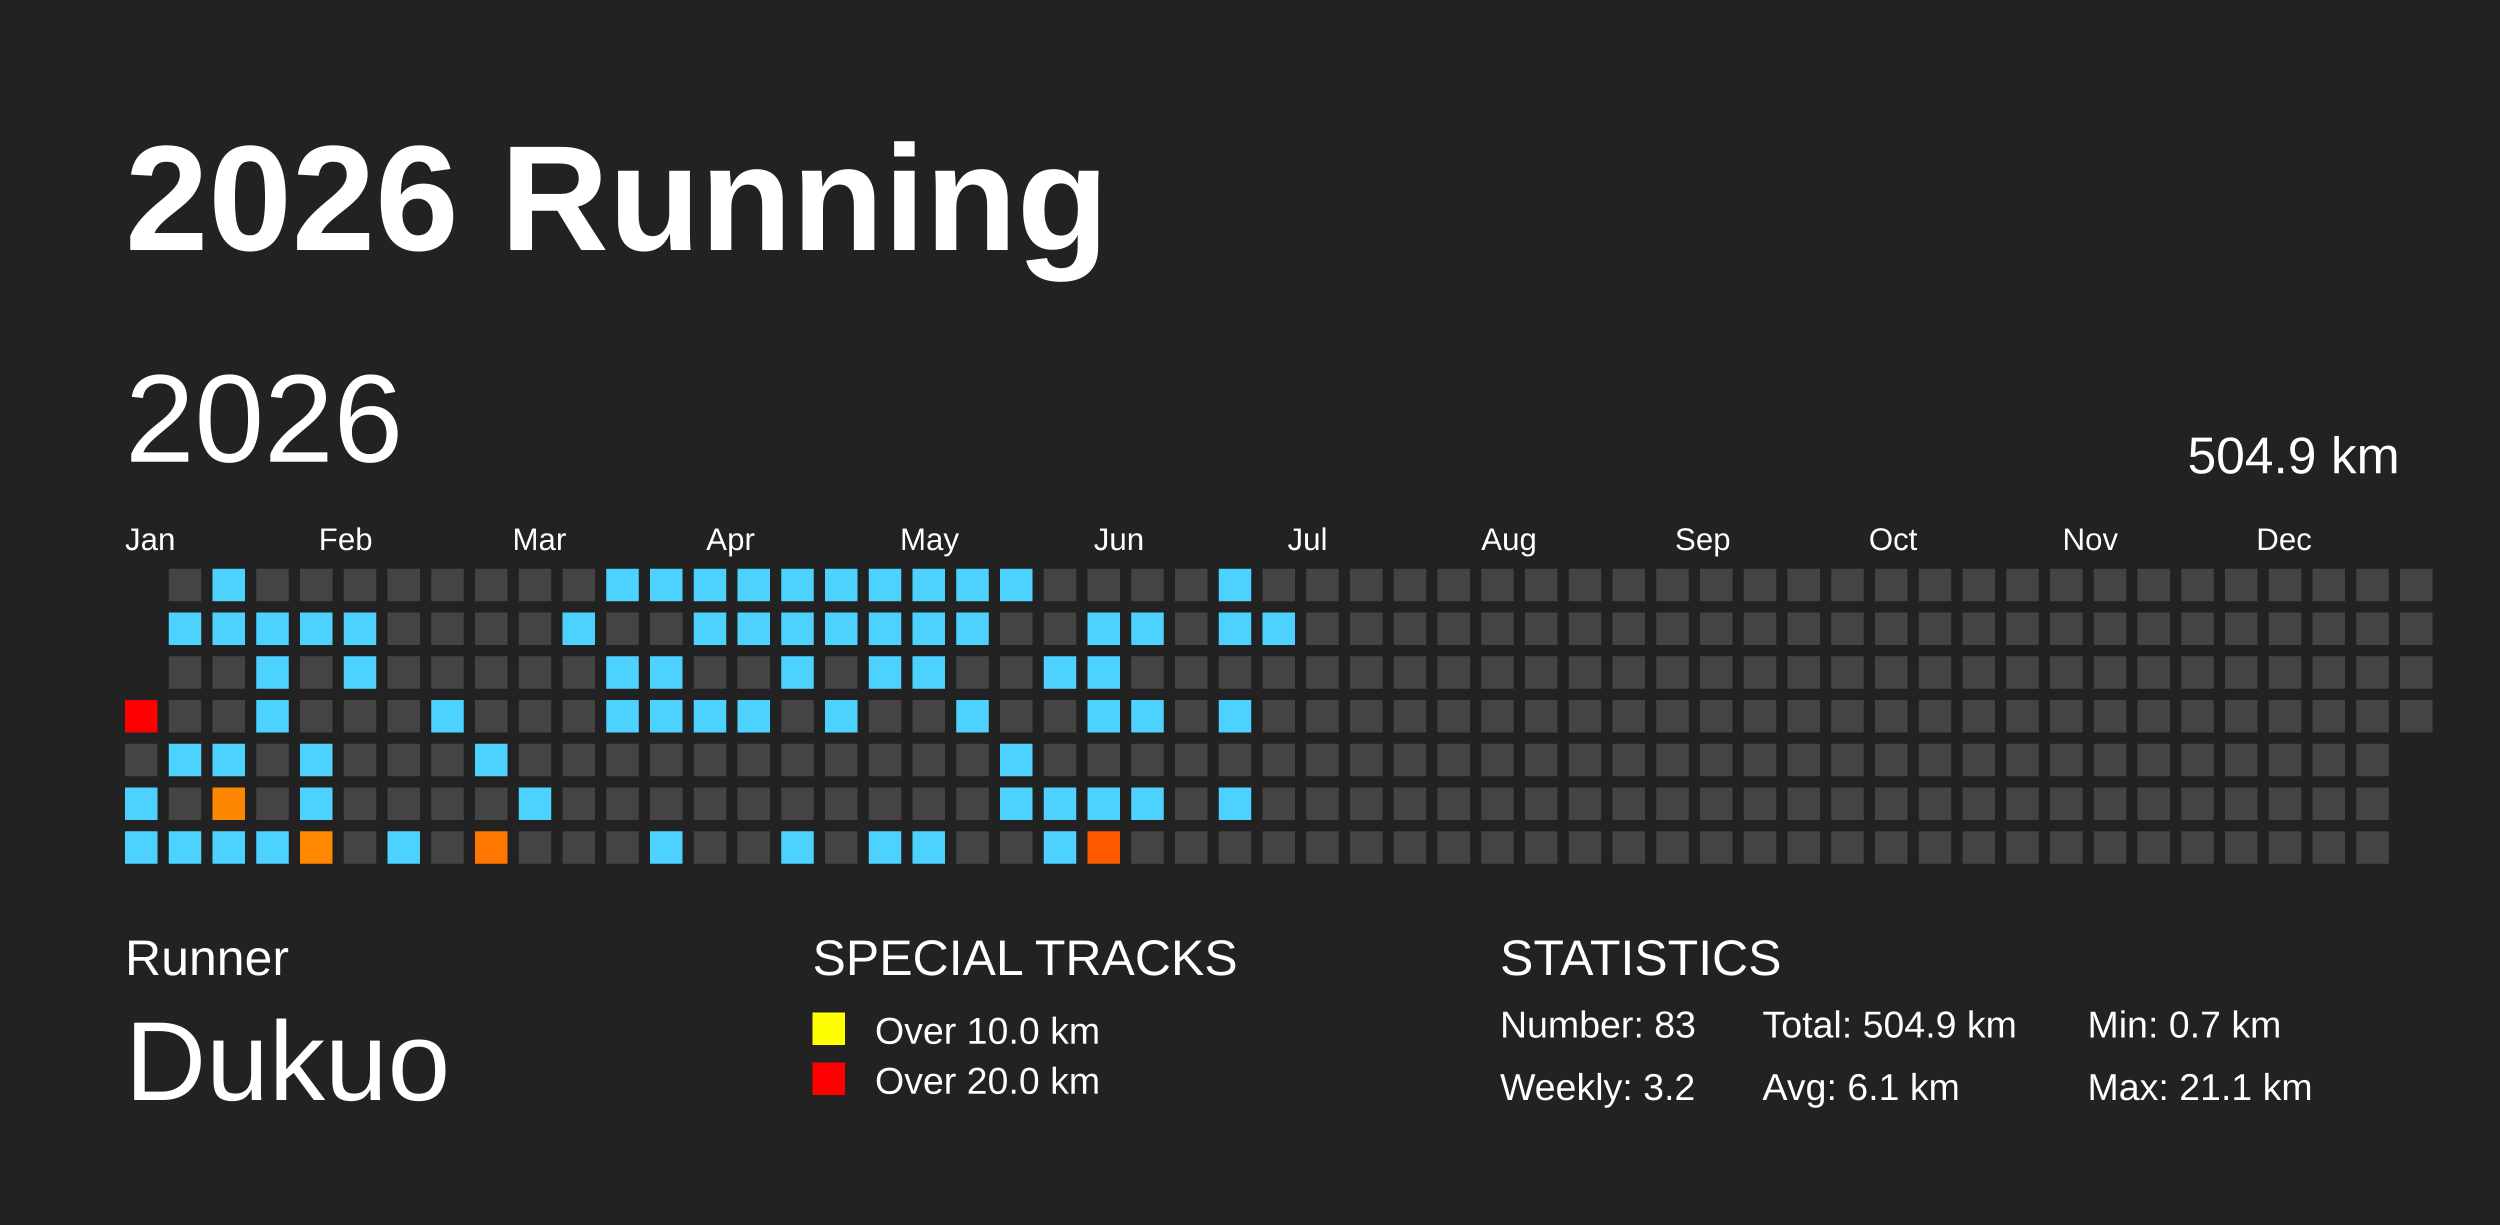
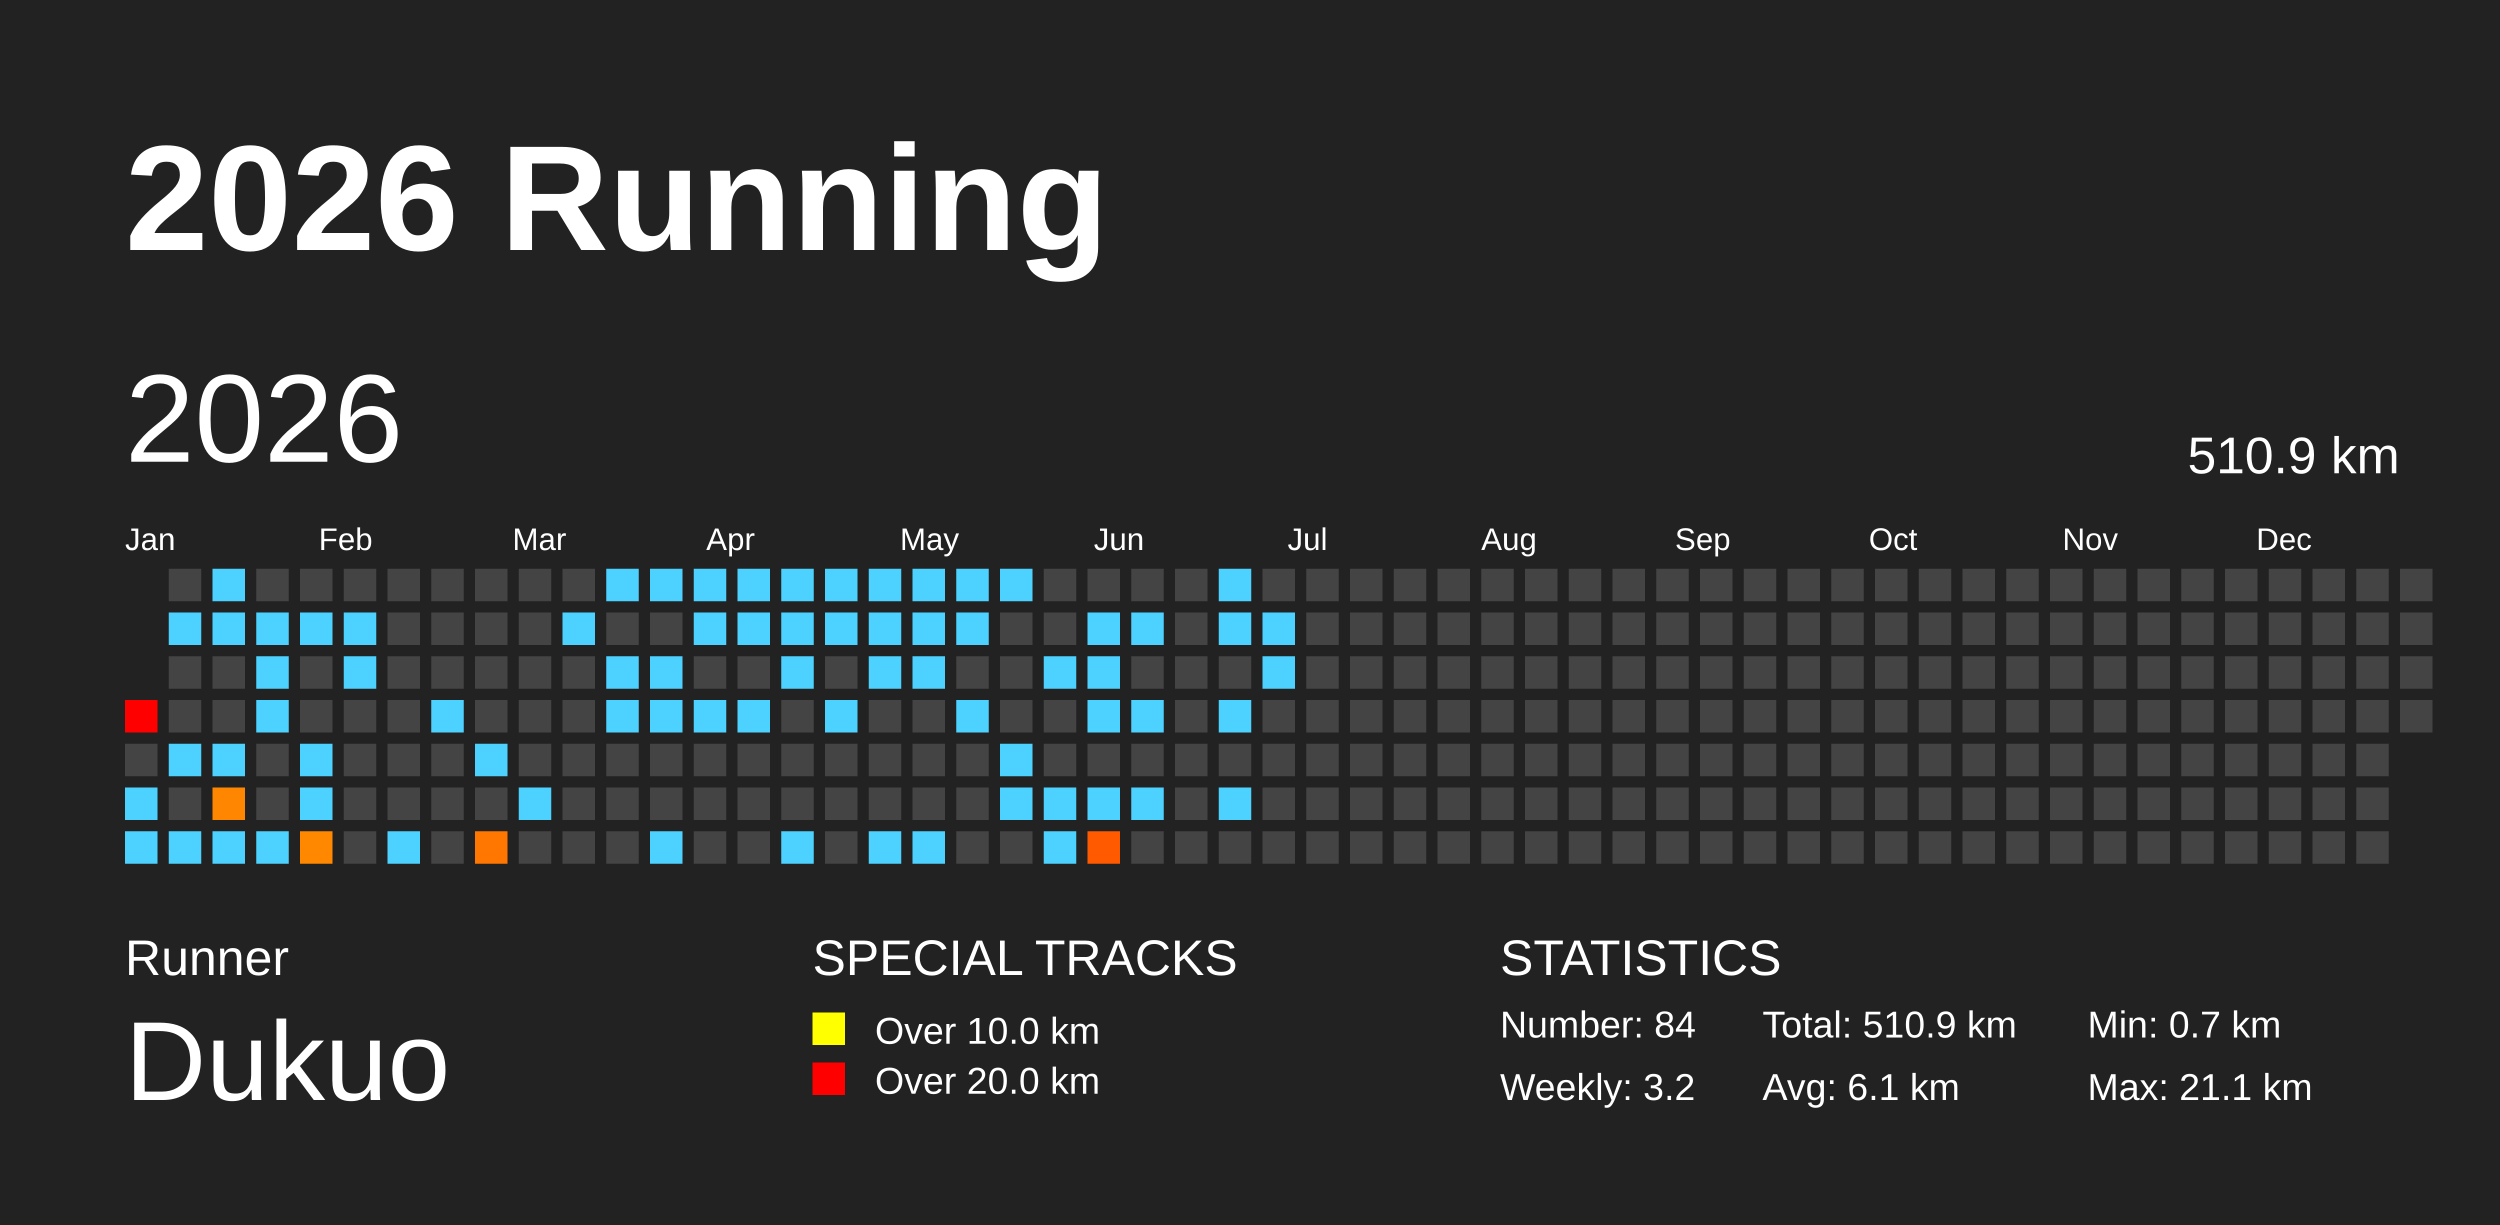
<svg xmlns="http://www.w3.org/2000/svg" baseProfile="full" height="98mm" version="1.1" viewBox="0,0,200,98" width="200mm">
  <defs>
    <pattern height="2" id="indoor-stripe" patternUnits="userSpaceOnUse" width="2">
      <line stroke="white" stroke-opacity="0.45" stroke-width="0.5" x1="0" x2="2" y1="2" y2="0" />
    </pattern>
  </defs>
  <rect fill="#222222" height="98" width="200" x="0" y="0" />
  <text fill="#FFFFFF" style="font-size:12px; font-family:Arial; font-weight:bold;" x="10" y="20">2026 Running</text>
  <text fill="#FFFFFF" style="font-size:4px; font-family:Arial" x="10" y="78">Runner</text>
  <text fill="#FFFFFF" style="font-size:9px; font-family:Arial" x="10" y="88">Dukuo</text>
  <text fill="#FFFFFF" style="font-size:4px; font-family:Arial" x="65" y="78">SPECIAL TRACKS</text>
  <rect fill="yellow" height="2.6" width="2.6" x="65" y="81" />
  <text fill="#FFFFFF" style="font-size:3px; font-family:Arial" x="70" y="83.5">Over 10.0 km</text>
  <rect fill="red" height="2.6" width="2.6" x="65" y="85" />
  <text fill="#FFFFFF" style="font-size:3px; font-family:Arial" x="70" y="87.5">Over 20.0 km</text>
  <text fill="#FFFFFF" style="font-size:4px; font-family:Arial" x="120" y="78">STATISTICS</text>
-   <text fill="#FFFFFF" style="font-size:3px; font-family:Arial" x="120" y="83">Number: 83</text>
+   <text fill="#FFFFFF" style="font-size:3px; font-family:Arial" x="120" y="83">Number: 84</text>
  <text fill="#FFFFFF" style="font-size:3px; font-family:Arial" x="120" y="88">Weekly: 3.2</text>
-   <text fill="#FFFFFF" style="font-size:3px; font-family:Arial" x="141" y="83">Total: 504.9 km</text>
+   <text fill="#FFFFFF" style="font-size:3px; font-family:Arial" x="141" y="83">Total: 510.9 km</text>
  <text fill="#FFFFFF" style="font-size:3px; font-family:Arial" x="141" y="88">Avg: 6.1 km</text>
  <text fill="#FFFFFF" style="font-size:3px; font-family:Arial" x="167" y="83">Min: 0.7 km</text>
  <text fill="#FFFFFF" style="font-size:3px; font-family:Arial" x="167" y="88">Max: 21.1 km</text>
  <text dominant-baseline="hanging" fill="#FFFFFF" style="font-size:10.0px; font-family:Arial;" x="10" y="30">2026</text>
-   <text dominant-baseline="hanging" fill="#FFFFFF" style="font-size:4.125px; font-family:Arial;" x="175" y="35">504.9 km</text>
+   <text dominant-baseline="hanging" fill="#FFFFFF" style="font-size:4.125px; font-family:Arial;" x="175" y="35">510.9 km</text>
  <text fill="#FFFFFF" style="font-size:2.5px; font-family:Arial" x="10.0" y="44">Jan</text>
  <text fill="#FFFFFF" style="font-size:2.5px; font-family:Arial" x="25.5" y="44">Feb</text>
  <text fill="#FFFFFF" style="font-size:2.5px; font-family:Arial" x="41.0" y="44">Mar</text>
  <text fill="#FFFFFF" style="font-size:2.5px; font-family:Arial" x="56.5" y="44">Apr</text>
  <text fill="#FFFFFF" style="font-size:2.5px; font-family:Arial" x="72.0" y="44">May</text>
  <text fill="#FFFFFF" style="font-size:2.5px; font-family:Arial" x="87.5" y="44">Jun</text>
  <text fill="#FFFFFF" style="font-size:2.5px; font-family:Arial" x="103.0" y="44">Jul</text>
  <text fill="#FFFFFF" style="font-size:2.5px; font-family:Arial" x="118.5" y="44">Aug</text>
  <text fill="#FFFFFF" style="font-size:2.5px; font-family:Arial" x="134.0" y="44">Sep</text>
  <text fill="#FFFFFF" style="font-size:2.5px; font-family:Arial" x="149.5" y="44">Oct</text>
  <text fill="#FFFFFF" style="font-size:2.5px; font-family:Arial" x="165.0" y="44">Nov</text>
  <text fill="#FFFFFF" style="font-size:2.5px; font-family:Arial" x="180.5" y="44">Dec</text>
  <rect fill="red" height="2.6" width="2.6" x="10.0" y="56.0" />
  <rect fill="#444444" height="2.6" width="2.6" x="10.0" y="59.5" />
  <rect fill="#4dd2ff" height="2.6" width="2.6" x="10.0" y="63.0" />
  <rect fill="#4dd2ff" height="2.6" width="2.6" x="10.0" y="66.5" />
  <rect fill="#444444" height="2.6" width="2.6" x="13.5" y="45.5" />
  <rect fill="#4dd2ff" height="2.6" width="2.6" x="13.5" y="49.0" />
  <rect fill="#444444" height="2.6" width="2.6" x="13.5" y="52.5" />
  <rect fill="#444444" height="2.6" width="2.6" x="13.5" y="56.0" />
  <rect fill="#4dd2ff" height="2.6" width="2.6" x="13.5" y="59.5" />
  <rect fill="#444444" height="2.6" width="2.6" x="13.5" y="63.0" />
  <rect fill="#4dd2ff" height="2.6" width="2.6" x="13.5" y="66.5" />
  <rect fill="#4dd2ff" height="2.6" width="2.6" x="17.0" y="45.5" />
  <rect fill="#4dd2ff" height="2.6" width="2.6" x="17.0" y="49.0" />
  <rect fill="#444444" height="2.6" width="2.6" x="17.0" y="52.5" />
  <rect fill="#444444" height="2.6" width="2.6" x="17.0" y="56.0" />
  <rect fill="#4dd2ff" height="2.6" width="2.6" x="17.0" y="59.5" />
  <rect fill="#ff8600" height="2.6" width="2.6" x="17.0" y="63.0" />
  <rect fill="#4dd2ff" height="2.6" width="2.6" x="17.0" y="66.5" />
  <rect fill="#444444" height="2.6" width="2.6" x="20.5" y="45.5" />
  <rect fill="#4dd2ff" height="2.6" width="2.6" x="20.5" y="49.0" />
  <rect fill="#4dd2ff" height="2.6" width="2.6" x="20.5" y="52.5" />
  <rect fill="#4dd2ff" height="2.6" width="2.6" x="20.5" y="56.0" />
  <rect fill="#444444" height="2.6" width="2.6" x="20.5" y="59.5" />
  <rect fill="#444444" height="2.6" width="2.6" x="20.5" y="63.0" />
  <rect fill="#4dd2ff" height="2.6" width="2.6" x="20.5" y="66.5" />
  <rect fill="#444444" height="2.6" width="2.6" x="24.0" y="45.5" />
  <rect fill="#4dd2ff" height="2.6" width="2.6" x="24.0" y="49.0" />
  <rect fill="#444444" height="2.6" width="2.6" x="24.0" y="52.5" />
  <rect fill="#444444" height="2.6" width="2.6" x="24.0" y="56.0" />
  <rect fill="#4dd2ff" height="2.6" width="2.6" x="24.0" y="59.5" />
  <rect fill="#4dd2ff" height="2.6" width="2.6" x="24.0" y="63.0" />
  <rect fill="#ff8800" height="2.6" width="2.6" x="24.0" y="66.5" />
  <rect fill="#444444" height="2.6" width="2.6" x="27.5" y="45.5" />
  <rect fill="#4dd2ff" height="2.6" width="2.6" x="27.5" y="49.0" />
  <rect fill="#4dd2ff" height="2.6" width="2.6" x="27.5" y="52.5" />
  <rect fill="#444444" height="2.6" width="2.6" x="27.5" y="56.0" />
  <rect fill="#444444" height="2.6" width="2.6" x="27.5" y="59.5" />
  <rect fill="#444444" height="2.6" width="2.6" x="27.5" y="63.0" />
  <rect fill="#444444" height="2.6" width="2.6" x="27.5" y="66.5" />
  <rect fill="#444444" height="2.6" width="2.6" x="31.0" y="45.5" />
  <rect fill="#444444" height="2.6" width="2.6" x="31.0" y="49.0" />
  <rect fill="#444444" height="2.6" width="2.6" x="31.0" y="52.5" />
  <rect fill="#444444" height="2.6" width="2.6" x="31.0" y="56.0" />
  <rect fill="#444444" height="2.6" width="2.6" x="31.0" y="59.5" />
  <rect fill="#444444" height="2.6" width="2.6" x="31.0" y="63.0" />
  <rect fill="#4dd2ff" height="2.6" width="2.6" x="31.0" y="66.5" />
  <rect fill="#444444" height="2.6" width="2.6" x="34.5" y="45.5" />
  <rect fill="#444444" height="2.6" width="2.6" x="34.5" y="49.0" />
  <rect fill="#444444" height="2.6" width="2.6" x="34.5" y="52.5" />
  <rect fill="#4dd2ff" height="2.6" width="2.6" x="34.5" y="56.0" />
  <rect fill="#444444" height="2.6" width="2.6" x="34.5" y="59.5" />
  <rect fill="#444444" height="2.6" width="2.6" x="34.5" y="63.0" />
  <rect fill="#444444" height="2.6" width="2.6" x="34.5" y="66.5" />
  <rect fill="#444444" height="2.6" width="2.6" x="38.0" y="45.5" />
  <rect fill="#444444" height="2.6" width="2.6" x="38.0" y="49.0" />
  <rect fill="#444444" height="2.6" width="2.6" x="38.0" y="52.5" />
  <rect fill="#444444" height="2.6" width="2.6" x="38.0" y="56.0" />
  <rect fill="#4dd2ff" height="2.6" width="2.6" x="38.0" y="59.5" />
  <rect fill="#444444" height="2.6" width="2.6" x="38.0" y="63.0" />
  <rect fill="#ff7600" height="2.6" width="2.6" x="38.0" y="66.5" />
  <rect fill="#444444" height="2.6" width="2.6" x="41.5" y="45.5" />
  <rect fill="#444444" height="2.6" width="2.6" x="41.5" y="49.0" />
  <rect fill="#444444" height="2.6" width="2.6" x="41.5" y="52.5" />
  <rect fill="#444444" height="2.6" width="2.6" x="41.5" y="56.0" />
  <rect fill="#444444" height="2.6" width="2.6" x="41.5" y="59.5" />
  <rect fill="#4dd2ff" height="2.6" width="2.6" x="41.5" y="63.0" />
  <rect fill="#444444" height="2.6" width="2.6" x="41.5" y="66.5" />
  <rect fill="#444444" height="2.6" width="2.6" x="45.0" y="45.5" />
  <rect fill="#4dd2ff" height="2.6" width="2.6" x="45.0" y="49.0" />
  <rect fill="#444444" height="2.6" width="2.6" x="45.0" y="52.5" />
  <rect fill="#444444" height="2.6" width="2.6" x="45.0" y="56.0" />
  <rect fill="#444444" height="2.6" width="2.6" x="45.0" y="59.5" />
  <rect fill="#444444" height="2.6" width="2.6" x="45.0" y="63.0" />
  <rect fill="#444444" height="2.6" width="2.6" x="45.0" y="66.5" />
  <rect fill="#4dd2ff" height="2.6" width="2.6" x="48.5" y="45.5" />
  <rect fill="#444444" height="2.6" width="2.6" x="48.5" y="49.0" />
  <rect fill="#4dd2ff" height="2.6" width="2.6" x="48.5" y="52.5" />
  <rect fill="#4dd2ff" height="2.6" width="2.6" x="48.5" y="56.0" />
  <rect fill="#444444" height="2.6" width="2.6" x="48.5" y="59.5" />
  <rect fill="#444444" height="2.6" width="2.6" x="48.5" y="63.0" />
  <rect fill="#444444" height="2.6" width="2.6" x="48.5" y="66.5" />
  <rect fill="#4dd2ff" height="2.6" width="2.6" x="52.0" y="45.5" />
  <rect fill="#444444" height="2.6" width="2.6" x="52.0" y="49.0" />
  <rect fill="#4dd2ff" height="2.6" width="2.6" x="52.0" y="52.5" />
  <rect fill="#4dd2ff" height="2.6" width="2.6" x="52.0" y="56.0" />
  <rect fill="#444444" height="2.6" width="2.6" x="52.0" y="59.5" />
  <rect fill="#444444" height="2.6" width="2.6" x="52.0" y="63.0" />
  <rect fill="#4dd2ff" height="2.6" width="2.6" x="52.0" y="66.5" />
  <rect fill="#4dd2ff" height="2.6" width="2.6" x="55.5" y="45.5" />
  <rect fill="#4dd2ff" height="2.6" width="2.6" x="55.5" y="49.0" />
  <rect fill="#444444" height="2.6" width="2.6" x="55.5" y="52.5" />
  <rect fill="#4dd2ff" height="2.6" width="2.6" x="55.5" y="56.0" />
  <rect fill="#444444" height="2.6" width="2.6" x="55.5" y="59.5" />
  <rect fill="#444444" height="2.6" width="2.6" x="55.5" y="63.0" />
  <rect fill="#444444" height="2.6" width="2.6" x="55.5" y="66.5" />
  <rect fill="#4dd2ff" height="2.6" width="2.6" x="59.0" y="45.5" />
  <rect fill="#4dd2ff" height="2.6" width="2.6" x="59.0" y="49.0" />
  <rect fill="#444444" height="2.6" width="2.6" x="59.0" y="52.5" />
  <rect fill="#4dd2ff" height="2.6" width="2.6" x="59.0" y="56.0" />
  <rect fill="#444444" height="2.6" width="2.6" x="59.0" y="59.5" />
  <rect fill="#444444" height="2.6" width="2.6" x="59.0" y="63.0" />
  <rect fill="#444444" height="2.6" width="2.6" x="59.0" y="66.5" />
  <rect fill="#4dd2ff" height="2.6" width="2.6" x="62.5" y="45.5" />
  <rect fill="#4dd2ff" height="2.6" width="2.6" x="62.5" y="49.0" />
  <rect fill="#4dd2ff" height="2.6" width="2.6" x="62.5" y="52.5" />
  <rect fill="#444444" height="2.6" width="2.6" x="62.5" y="56.0" />
  <rect fill="#444444" height="2.6" width="2.6" x="62.5" y="59.5" />
  <rect fill="#444444" height="2.6" width="2.6" x="62.5" y="63.0" />
  <rect fill="#4dd2ff" height="2.6" width="2.6" x="62.5" y="66.5" />
  <rect fill="#4dd2ff" height="2.6" width="2.6" x="66.0" y="45.5" />
  <rect fill="#4dd2ff" height="2.6" width="2.6" x="66.0" y="49.0" />
  <rect fill="#444444" height="2.6" width="2.6" x="66.0" y="52.5" />
  <rect fill="#4dd2ff" height="2.6" width="2.6" x="66.0" y="56.0" />
  <rect fill="#444444" height="2.6" width="2.6" x="66.0" y="59.5" />
  <rect fill="#444444" height="2.6" width="2.6" x="66.0" y="63.0" />
  <rect fill="#444444" height="2.6" width="2.6" x="66.0" y="66.5" />
  <rect fill="#4dd2ff" height="2.6" width="2.6" x="69.5" y="45.5" />
  <rect fill="#4dd2ff" height="2.6" width="2.6" x="69.5" y="49.0" />
  <rect fill="#4dd2ff" height="2.6" width="2.6" x="69.5" y="52.5" />
  <rect fill="#444444" height="2.6" width="2.6" x="69.5" y="56.0" />
  <rect fill="#444444" height="2.6" width="2.6" x="69.5" y="59.5" />
  <rect fill="#444444" height="2.6" width="2.6" x="69.5" y="63.0" />
  <rect fill="#4dd2ff" height="2.6" width="2.6" x="69.5" y="66.5" />
  <rect fill="#4dd2ff" height="2.6" width="2.6" x="73.0" y="45.5" />
  <rect fill="#4dd2ff" height="2.6" width="2.6" x="73.0" y="49.0" />
  <rect fill="#4dd2ff" height="2.6" width="2.6" x="73.0" y="52.5" />
  <rect fill="#444444" height="2.6" width="2.6" x="73.0" y="56.0" />
  <rect fill="#444444" height="2.6" width="2.6" x="73.0" y="59.5" />
  <rect fill="#444444" height="2.6" width="2.6" x="73.0" y="63.0" />
  <rect fill="#4dd2ff" height="2.6" width="2.6" x="73.0" y="66.5" />
  <rect fill="#4dd2ff" height="2.6" width="2.6" x="76.5" y="45.5" />
  <rect fill="#4dd2ff" height="2.6" width="2.6" x="76.5" y="49.0" />
  <rect fill="#444444" height="2.6" width="2.6" x="76.5" y="52.5" />
  <rect fill="#4dd2ff" height="2.6" width="2.6" x="76.5" y="56.0" />
  <rect fill="#444444" height="2.6" width="2.6" x="76.5" y="59.5" />
  <rect fill="#444444" height="2.6" width="2.6" x="76.5" y="63.0" />
  <rect fill="#444444" height="2.6" width="2.6" x="76.5" y="66.5" />
  <rect fill="#4dd2ff" height="2.6" width="2.6" x="80.0" y="45.5" />
  <rect fill="#444444" height="2.6" width="2.6" x="80.0" y="49.0" />
  <rect fill="#444444" height="2.6" width="2.6" x="80.0" y="52.5" />
  <rect fill="#444444" height="2.6" width="2.6" x="80.0" y="56.0" />
  <rect fill="#4dd2ff" height="2.6" width="2.6" x="80.0" y="59.5" />
  <rect fill="#4dd2ff" height="2.6" width="2.6" x="80.0" y="63.0" />
  <rect fill="#444444" height="2.6" width="2.6" x="80.0" y="66.5" />
  <rect fill="#444444" height="2.6" width="2.6" x="83.5" y="45.5" />
  <rect fill="#444444" height="2.6" width="2.6" x="83.5" y="49.0" />
  <rect fill="#4dd2ff" height="2.6" width="2.6" x="83.5" y="52.5" />
  <rect fill="#444444" height="2.6" width="2.6" x="83.5" y="56.0" />
  <rect fill="#444444" height="2.6" width="2.6" x="83.5" y="59.5" />
  <rect fill="#4dd2ff" height="2.6" width="2.6" x="83.5" y="63.0" />
  <rect fill="#4dd2ff" height="2.6" width="2.6" x="83.5" y="66.5" />
  <rect fill="#444444" height="2.6" width="2.6" x="87.0" y="45.5" />
  <rect fill="#4dd2ff" height="2.6" width="2.6" x="87.0" y="49.0" />
  <rect fill="#4dd2ff" height="2.6" width="2.6" x="87.0" y="52.5" />
  <rect fill="#4dd2ff" height="2.6" width="2.6" x="87.0" y="56.0" />
  <rect fill="#444444" height="2.6" width="2.6" x="87.0" y="59.5" />
  <rect fill="#4dd2ff" height="2.6" width="2.6" x="87.0" y="63.0" />
  <rect fill="#ff5a00" height="2.6" width="2.6" x="87.0" y="66.5" />
  <rect fill="#444444" height="2.6" width="2.6" x="90.5" y="45.5" />
  <rect fill="#4dd2ff" height="2.6" width="2.6" x="90.5" y="49.0" />
  <rect fill="#444444" height="2.6" width="2.6" x="90.5" y="52.5" />
  <rect fill="#4dd2ff" height="2.6" width="2.6" x="90.5" y="56.0" />
  <rect fill="#444444" height="2.6" width="2.6" x="90.5" y="59.5" />
  <rect fill="#4dd2ff" height="2.6" width="2.6" x="90.5" y="63.0" />
  <rect fill="#444444" height="2.6" width="2.6" x="90.5" y="66.5" />
  <rect fill="#444444" height="2.6" width="2.6" x="94.0" y="45.5" />
  <rect fill="#444444" height="2.6" width="2.6" x="94.0" y="49.0" />
  <rect fill="#444444" height="2.6" width="2.6" x="94.0" y="52.5" />
  <rect fill="#444444" height="2.6" width="2.6" x="94.0" y="56.0" />
  <rect fill="#444444" height="2.6" width="2.6" x="94.0" y="59.5" />
  <rect fill="#444444" height="2.6" width="2.6" x="94.0" y="63.0" />
  <rect fill="#444444" height="2.6" width="2.6" x="94.0" y="66.5" />
  <rect fill="#4dd2ff" height="2.6" width="2.6" x="97.5" y="45.5" />
  <rect fill="#4dd2ff" height="2.6" width="2.6" x="97.5" y="49.0" />
  <rect fill="#444444" height="2.6" width="2.6" x="97.5" y="52.5" />
  <rect fill="#4dd2ff" height="2.6" width="2.6" x="97.5" y="56.0" />
  <rect fill="#444444" height="2.6" width="2.6" x="97.5" y="59.5" />
  <rect fill="#4dd2ff" height="2.6" width="2.6" x="97.5" y="63.0" />
  <rect fill="#444444" height="2.6" width="2.6" x="97.5" y="66.5" />
  <rect fill="#444444" height="2.6" width="2.6" x="101.0" y="45.5" />
  <rect fill="#4dd2ff" height="2.6" width="2.6" x="101.0" y="49.0" />
-   <rect fill="#444444" height="2.6" width="2.6" x="101.0" y="52.5" />
+   <rect fill="#4dd2ff" height="2.6" width="2.6" x="101.0" y="52.5" />
  <rect fill="#444444" height="2.6" width="2.6" x="101.0" y="56.0" />
  <rect fill="#444444" height="2.6" width="2.6" x="101.0" y="59.5" />
  <rect fill="#444444" height="2.6" width="2.6" x="101.0" y="63.0" />
  <rect fill="#444444" height="2.6" width="2.6" x="101.0" y="66.5" />
  <rect fill="#444444" height="2.6" width="2.6" x="104.5" y="45.5" />
  <rect fill="#444444" height="2.6" width="2.6" x="104.5" y="49.0" />
  <rect fill="#444444" height="2.6" width="2.6" x="104.5" y="52.5" />
  <rect fill="#444444" height="2.6" width="2.6" x="104.5" y="56.0" />
  <rect fill="#444444" height="2.6" width="2.6" x="104.5" y="59.5" />
  <rect fill="#444444" height="2.6" width="2.6" x="104.5" y="63.0" />
  <rect fill="#444444" height="2.6" width="2.6" x="104.5" y="66.5" />
  <rect fill="#444444" height="2.6" width="2.6" x="108.0" y="45.5" />
  <rect fill="#444444" height="2.6" width="2.6" x="108.0" y="49.0" />
  <rect fill="#444444" height="2.6" width="2.6" x="108.0" y="52.5" />
  <rect fill="#444444" height="2.6" width="2.6" x="108.0" y="56.0" />
  <rect fill="#444444" height="2.6" width="2.6" x="108.0" y="59.5" />
  <rect fill="#444444" height="2.6" width="2.6" x="108.0" y="63.0" />
  <rect fill="#444444" height="2.6" width="2.6" x="108.0" y="66.5" />
  <rect fill="#444444" height="2.6" width="2.6" x="111.5" y="45.5" />
  <rect fill="#444444" height="2.6" width="2.6" x="111.5" y="49.0" />
  <rect fill="#444444" height="2.6" width="2.6" x="111.5" y="52.5" />
  <rect fill="#444444" height="2.6" width="2.6" x="111.5" y="56.0" />
  <rect fill="#444444" height="2.6" width="2.6" x="111.5" y="59.5" />
  <rect fill="#444444" height="2.6" width="2.6" x="111.5" y="63.0" />
  <rect fill="#444444" height="2.6" width="2.6" x="111.5" y="66.5" />
  <rect fill="#444444" height="2.6" width="2.6" x="115.0" y="45.5" />
  <rect fill="#444444" height="2.6" width="2.6" x="115.0" y="49.0" />
  <rect fill="#444444" height="2.6" width="2.6" x="115.0" y="52.5" />
  <rect fill="#444444" height="2.6" width="2.6" x="115.0" y="56.0" />
  <rect fill="#444444" height="2.6" width="2.6" x="115.0" y="59.5" />
  <rect fill="#444444" height="2.6" width="2.6" x="115.0" y="63.0" />
  <rect fill="#444444" height="2.6" width="2.6" x="115.0" y="66.5" />
  <rect fill="#444444" height="2.6" width="2.6" x="118.5" y="45.5" />
  <rect fill="#444444" height="2.6" width="2.6" x="118.5" y="49.0" />
  <rect fill="#444444" height="2.6" width="2.6" x="118.5" y="52.5" />
  <rect fill="#444444" height="2.6" width="2.6" x="118.5" y="56.0" />
  <rect fill="#444444" height="2.6" width="2.6" x="118.5" y="59.5" />
  <rect fill="#444444" height="2.6" width="2.6" x="118.5" y="63.0" />
  <rect fill="#444444" height="2.6" width="2.6" x="118.5" y="66.5" />
  <rect fill="#444444" height="2.6" width="2.6" x="122.0" y="45.5" />
  <rect fill="#444444" height="2.6" width="2.6" x="122.0" y="49.0" />
  <rect fill="#444444" height="2.6" width="2.6" x="122.0" y="52.5" />
  <rect fill="#444444" height="2.6" width="2.6" x="122.0" y="56.0" />
  <rect fill="#444444" height="2.6" width="2.6" x="122.0" y="59.5" />
  <rect fill="#444444" height="2.6" width="2.6" x="122.0" y="63.0" />
  <rect fill="#444444" height="2.6" width="2.6" x="122.0" y="66.5" />
  <rect fill="#444444" height="2.6" width="2.6" x="125.5" y="45.5" />
  <rect fill="#444444" height="2.6" width="2.6" x="125.5" y="49.0" />
  <rect fill="#444444" height="2.6" width="2.6" x="125.5" y="52.5" />
  <rect fill="#444444" height="2.6" width="2.6" x="125.5" y="56.0" />
  <rect fill="#444444" height="2.6" width="2.6" x="125.5" y="59.5" />
  <rect fill="#444444" height="2.6" width="2.6" x="125.5" y="63.0" />
  <rect fill="#444444" height="2.6" width="2.6" x="125.5" y="66.5" />
  <rect fill="#444444" height="2.6" width="2.6" x="129.0" y="45.5" />
  <rect fill="#444444" height="2.6" width="2.6" x="129.0" y="49.0" />
  <rect fill="#444444" height="2.6" width="2.6" x="129.0" y="52.5" />
  <rect fill="#444444" height="2.6" width="2.6" x="129.0" y="56.0" />
  <rect fill="#444444" height="2.6" width="2.6" x="129.0" y="59.5" />
  <rect fill="#444444" height="2.6" width="2.6" x="129.0" y="63.0" />
  <rect fill="#444444" height="2.6" width="2.6" x="129.0" y="66.5" />
  <rect fill="#444444" height="2.6" width="2.6" x="132.5" y="45.5" />
  <rect fill="#444444" height="2.6" width="2.6" x="132.5" y="49.0" />
  <rect fill="#444444" height="2.6" width="2.6" x="132.5" y="52.5" />
  <rect fill="#444444" height="2.6" width="2.6" x="132.5" y="56.0" />
  <rect fill="#444444" height="2.6" width="2.6" x="132.5" y="59.5" />
  <rect fill="#444444" height="2.6" width="2.6" x="132.5" y="63.0" />
  <rect fill="#444444" height="2.6" width="2.6" x="132.5" y="66.5" />
  <rect fill="#444444" height="2.6" width="2.6" x="136.0" y="45.5" />
  <rect fill="#444444" height="2.6" width="2.6" x="136.0" y="49.0" />
  <rect fill="#444444" height="2.6" width="2.6" x="136.0" y="52.5" />
  <rect fill="#444444" height="2.6" width="2.6" x="136.0" y="56.0" />
  <rect fill="#444444" height="2.6" width="2.6" x="136.0" y="59.5" />
  <rect fill="#444444" height="2.6" width="2.6" x="136.0" y="63.0" />
  <rect fill="#444444" height="2.6" width="2.6" x="136.0" y="66.5" />
  <rect fill="#444444" height="2.6" width="2.6" x="139.5" y="45.5" />
  <rect fill="#444444" height="2.6" width="2.6" x="139.5" y="49.0" />
  <rect fill="#444444" height="2.6" width="2.6" x="139.5" y="52.5" />
  <rect fill="#444444" height="2.6" width="2.6" x="139.5" y="56.0" />
  <rect fill="#444444" height="2.6" width="2.6" x="139.5" y="59.5" />
  <rect fill="#444444" height="2.6" width="2.6" x="139.5" y="63.0" />
  <rect fill="#444444" height="2.6" width="2.6" x="139.5" y="66.5" />
  <rect fill="#444444" height="2.6" width="2.6" x="143.0" y="45.5" />
  <rect fill="#444444" height="2.6" width="2.6" x="143.0" y="49.0" />
  <rect fill="#444444" height="2.6" width="2.6" x="143.0" y="52.5" />
  <rect fill="#444444" height="2.6" width="2.6" x="143.0" y="56.0" />
  <rect fill="#444444" height="2.6" width="2.6" x="143.0" y="59.5" />
  <rect fill="#444444" height="2.6" width="2.6" x="143.0" y="63.0" />
  <rect fill="#444444" height="2.6" width="2.6" x="143.0" y="66.5" />
  <rect fill="#444444" height="2.6" width="2.6" x="146.5" y="45.5" />
  <rect fill="#444444" height="2.6" width="2.6" x="146.5" y="49.0" />
  <rect fill="#444444" height="2.6" width="2.6" x="146.5" y="52.5" />
  <rect fill="#444444" height="2.6" width="2.6" x="146.5" y="56.0" />
  <rect fill="#444444" height="2.6" width="2.6" x="146.5" y="59.5" />
  <rect fill="#444444" height="2.6" width="2.6" x="146.5" y="63.0" />
  <rect fill="#444444" height="2.6" width="2.6" x="146.5" y="66.5" />
  <rect fill="#444444" height="2.6" width="2.6" x="150.0" y="45.5" />
  <rect fill="#444444" height="2.6" width="2.6" x="150.0" y="49.0" />
  <rect fill="#444444" height="2.6" width="2.6" x="150.0" y="52.5" />
  <rect fill="#444444" height="2.6" width="2.6" x="150.0" y="56.0" />
  <rect fill="#444444" height="2.6" width="2.6" x="150.0" y="59.5" />
  <rect fill="#444444" height="2.6" width="2.6" x="150.0" y="63.0" />
  <rect fill="#444444" height="2.6" width="2.6" x="150.0" y="66.5" />
  <rect fill="#444444" height="2.6" width="2.6" x="153.5" y="45.5" />
  <rect fill="#444444" height="2.6" width="2.6" x="153.5" y="49.0" />
  <rect fill="#444444" height="2.6" width="2.6" x="153.5" y="52.5" />
  <rect fill="#444444" height="2.6" width="2.6" x="153.5" y="56.0" />
  <rect fill="#444444" height="2.6" width="2.6" x="153.5" y="59.5" />
  <rect fill="#444444" height="2.6" width="2.6" x="153.5" y="63.0" />
  <rect fill="#444444" height="2.6" width="2.6" x="153.5" y="66.5" />
  <rect fill="#444444" height="2.6" width="2.6" x="157.0" y="45.5" />
  <rect fill="#444444" height="2.6" width="2.6" x="157.0" y="49.0" />
  <rect fill="#444444" height="2.6" width="2.6" x="157.0" y="52.5" />
  <rect fill="#444444" height="2.6" width="2.6" x="157.0" y="56.0" />
  <rect fill="#444444" height="2.6" width="2.6" x="157.0" y="59.5" />
  <rect fill="#444444" height="2.6" width="2.6" x="157.0" y="63.0" />
  <rect fill="#444444" height="2.6" width="2.6" x="157.0" y="66.5" />
  <rect fill="#444444" height="2.6" width="2.6" x="160.5" y="45.5" />
  <rect fill="#444444" height="2.6" width="2.6" x="160.5" y="49.0" />
  <rect fill="#444444" height="2.6" width="2.6" x="160.5" y="52.5" />
  <rect fill="#444444" height="2.6" width="2.6" x="160.5" y="56.0" />
  <rect fill="#444444" height="2.6" width="2.6" x="160.5" y="59.5" />
  <rect fill="#444444" height="2.6" width="2.6" x="160.5" y="63.0" />
  <rect fill="#444444" height="2.6" width="2.6" x="160.5" y="66.5" />
  <rect fill="#444444" height="2.6" width="2.6" x="164.0" y="45.5" />
  <rect fill="#444444" height="2.6" width="2.6" x="164.0" y="49.0" />
  <rect fill="#444444" height="2.6" width="2.6" x="164.0" y="52.5" />
  <rect fill="#444444" height="2.6" width="2.6" x="164.0" y="56.0" />
  <rect fill="#444444" height="2.6" width="2.6" x="164.0" y="59.5" />
  <rect fill="#444444" height="2.6" width="2.6" x="164.0" y="63.0" />
  <rect fill="#444444" height="2.6" width="2.6" x="164.0" y="66.5" />
  <rect fill="#444444" height="2.6" width="2.6" x="167.5" y="45.5" />
  <rect fill="#444444" height="2.6" width="2.6" x="167.5" y="49.0" />
  <rect fill="#444444" height="2.6" width="2.6" x="167.5" y="52.5" />
  <rect fill="#444444" height="2.6" width="2.6" x="167.5" y="56.0" />
  <rect fill="#444444" height="2.6" width="2.6" x="167.5" y="59.5" />
  <rect fill="#444444" height="2.6" width="2.6" x="167.5" y="63.0" />
  <rect fill="#444444" height="2.6" width="2.6" x="167.5" y="66.5" />
  <rect fill="#444444" height="2.6" width="2.6" x="171.0" y="45.5" />
  <rect fill="#444444" height="2.6" width="2.6" x="171.0" y="49.0" />
  <rect fill="#444444" height="2.6" width="2.6" x="171.0" y="52.5" />
  <rect fill="#444444" height="2.6" width="2.6" x="171.0" y="56.0" />
  <rect fill="#444444" height="2.6" width="2.6" x="171.0" y="59.5" />
  <rect fill="#444444" height="2.6" width="2.6" x="171.0" y="63.0" />
  <rect fill="#444444" height="2.6" width="2.6" x="171.0" y="66.5" />
  <rect fill="#444444" height="2.6" width="2.6" x="174.5" y="45.5" />
  <rect fill="#444444" height="2.6" width="2.6" x="174.5" y="49.0" />
  <rect fill="#444444" height="2.6" width="2.6" x="174.5" y="52.5" />
  <rect fill="#444444" height="2.6" width="2.6" x="174.5" y="56.0" />
  <rect fill="#444444" height="2.6" width="2.6" x="174.5" y="59.5" />
  <rect fill="#444444" height="2.6" width="2.6" x="174.5" y="63.0" />
  <rect fill="#444444" height="2.6" width="2.6" x="174.5" y="66.5" />
  <rect fill="#444444" height="2.6" width="2.6" x="178.0" y="45.5" />
  <rect fill="#444444" height="2.6" width="2.6" x="178.0" y="49.0" />
  <rect fill="#444444" height="2.6" width="2.6" x="178.0" y="52.5" />
  <rect fill="#444444" height="2.6" width="2.6" x="178.0" y="56.0" />
  <rect fill="#444444" height="2.6" width="2.6" x="178.0" y="59.5" />
  <rect fill="#444444" height="2.6" width="2.6" x="178.0" y="63.0" />
  <rect fill="#444444" height="2.6" width="2.6" x="178.0" y="66.5" />
  <rect fill="#444444" height="2.6" width="2.6" x="181.5" y="45.5" />
  <rect fill="#444444" height="2.6" width="2.6" x="181.5" y="49.0" />
  <rect fill="#444444" height="2.6" width="2.6" x="181.5" y="52.5" />
  <rect fill="#444444" height="2.6" width="2.6" x="181.5" y="56.0" />
  <rect fill="#444444" height="2.6" width="2.6" x="181.5" y="59.5" />
  <rect fill="#444444" height="2.6" width="2.6" x="181.5" y="63.0" />
  <rect fill="#444444" height="2.6" width="2.6" x="181.5" y="66.5" />
  <rect fill="#444444" height="2.6" width="2.6" x="185.0" y="45.5" />
  <rect fill="#444444" height="2.6" width="2.6" x="185.0" y="49.0" />
  <rect fill="#444444" height="2.6" width="2.6" x="185.0" y="52.5" />
  <rect fill="#444444" height="2.6" width="2.6" x="185.0" y="56.0" />
  <rect fill="#444444" height="2.6" width="2.6" x="185.0" y="59.5" />
  <rect fill="#444444" height="2.6" width="2.6" x="185.0" y="63.0" />
  <rect fill="#444444" height="2.6" width="2.6" x="185.0" y="66.5" />
  <rect fill="#444444" height="2.6" width="2.6" x="188.5" y="45.5" />
  <rect fill="#444444" height="2.6" width="2.6" x="188.5" y="49.0" />
  <rect fill="#444444" height="2.6" width="2.6" x="188.5" y="52.5" />
  <rect fill="#444444" height="2.6" width="2.6" x="188.5" y="56.0" />
  <rect fill="#444444" height="2.6" width="2.6" x="188.5" y="59.5" />
  <rect fill="#444444" height="2.6" width="2.6" x="188.5" y="63.0" />
  <rect fill="#444444" height="2.6" width="2.6" x="188.5" y="66.5" />
  <rect fill="#444444" height="2.6" width="2.6" x="192.0" y="45.5" />
  <rect fill="#444444" height="2.6" width="2.6" x="192.0" y="49.0" />
  <rect fill="#444444" height="2.6" width="2.6" x="192.0" y="52.5" />
  <rect fill="#444444" height="2.6" width="2.6" x="192.0" y="56.0" />
</svg>
